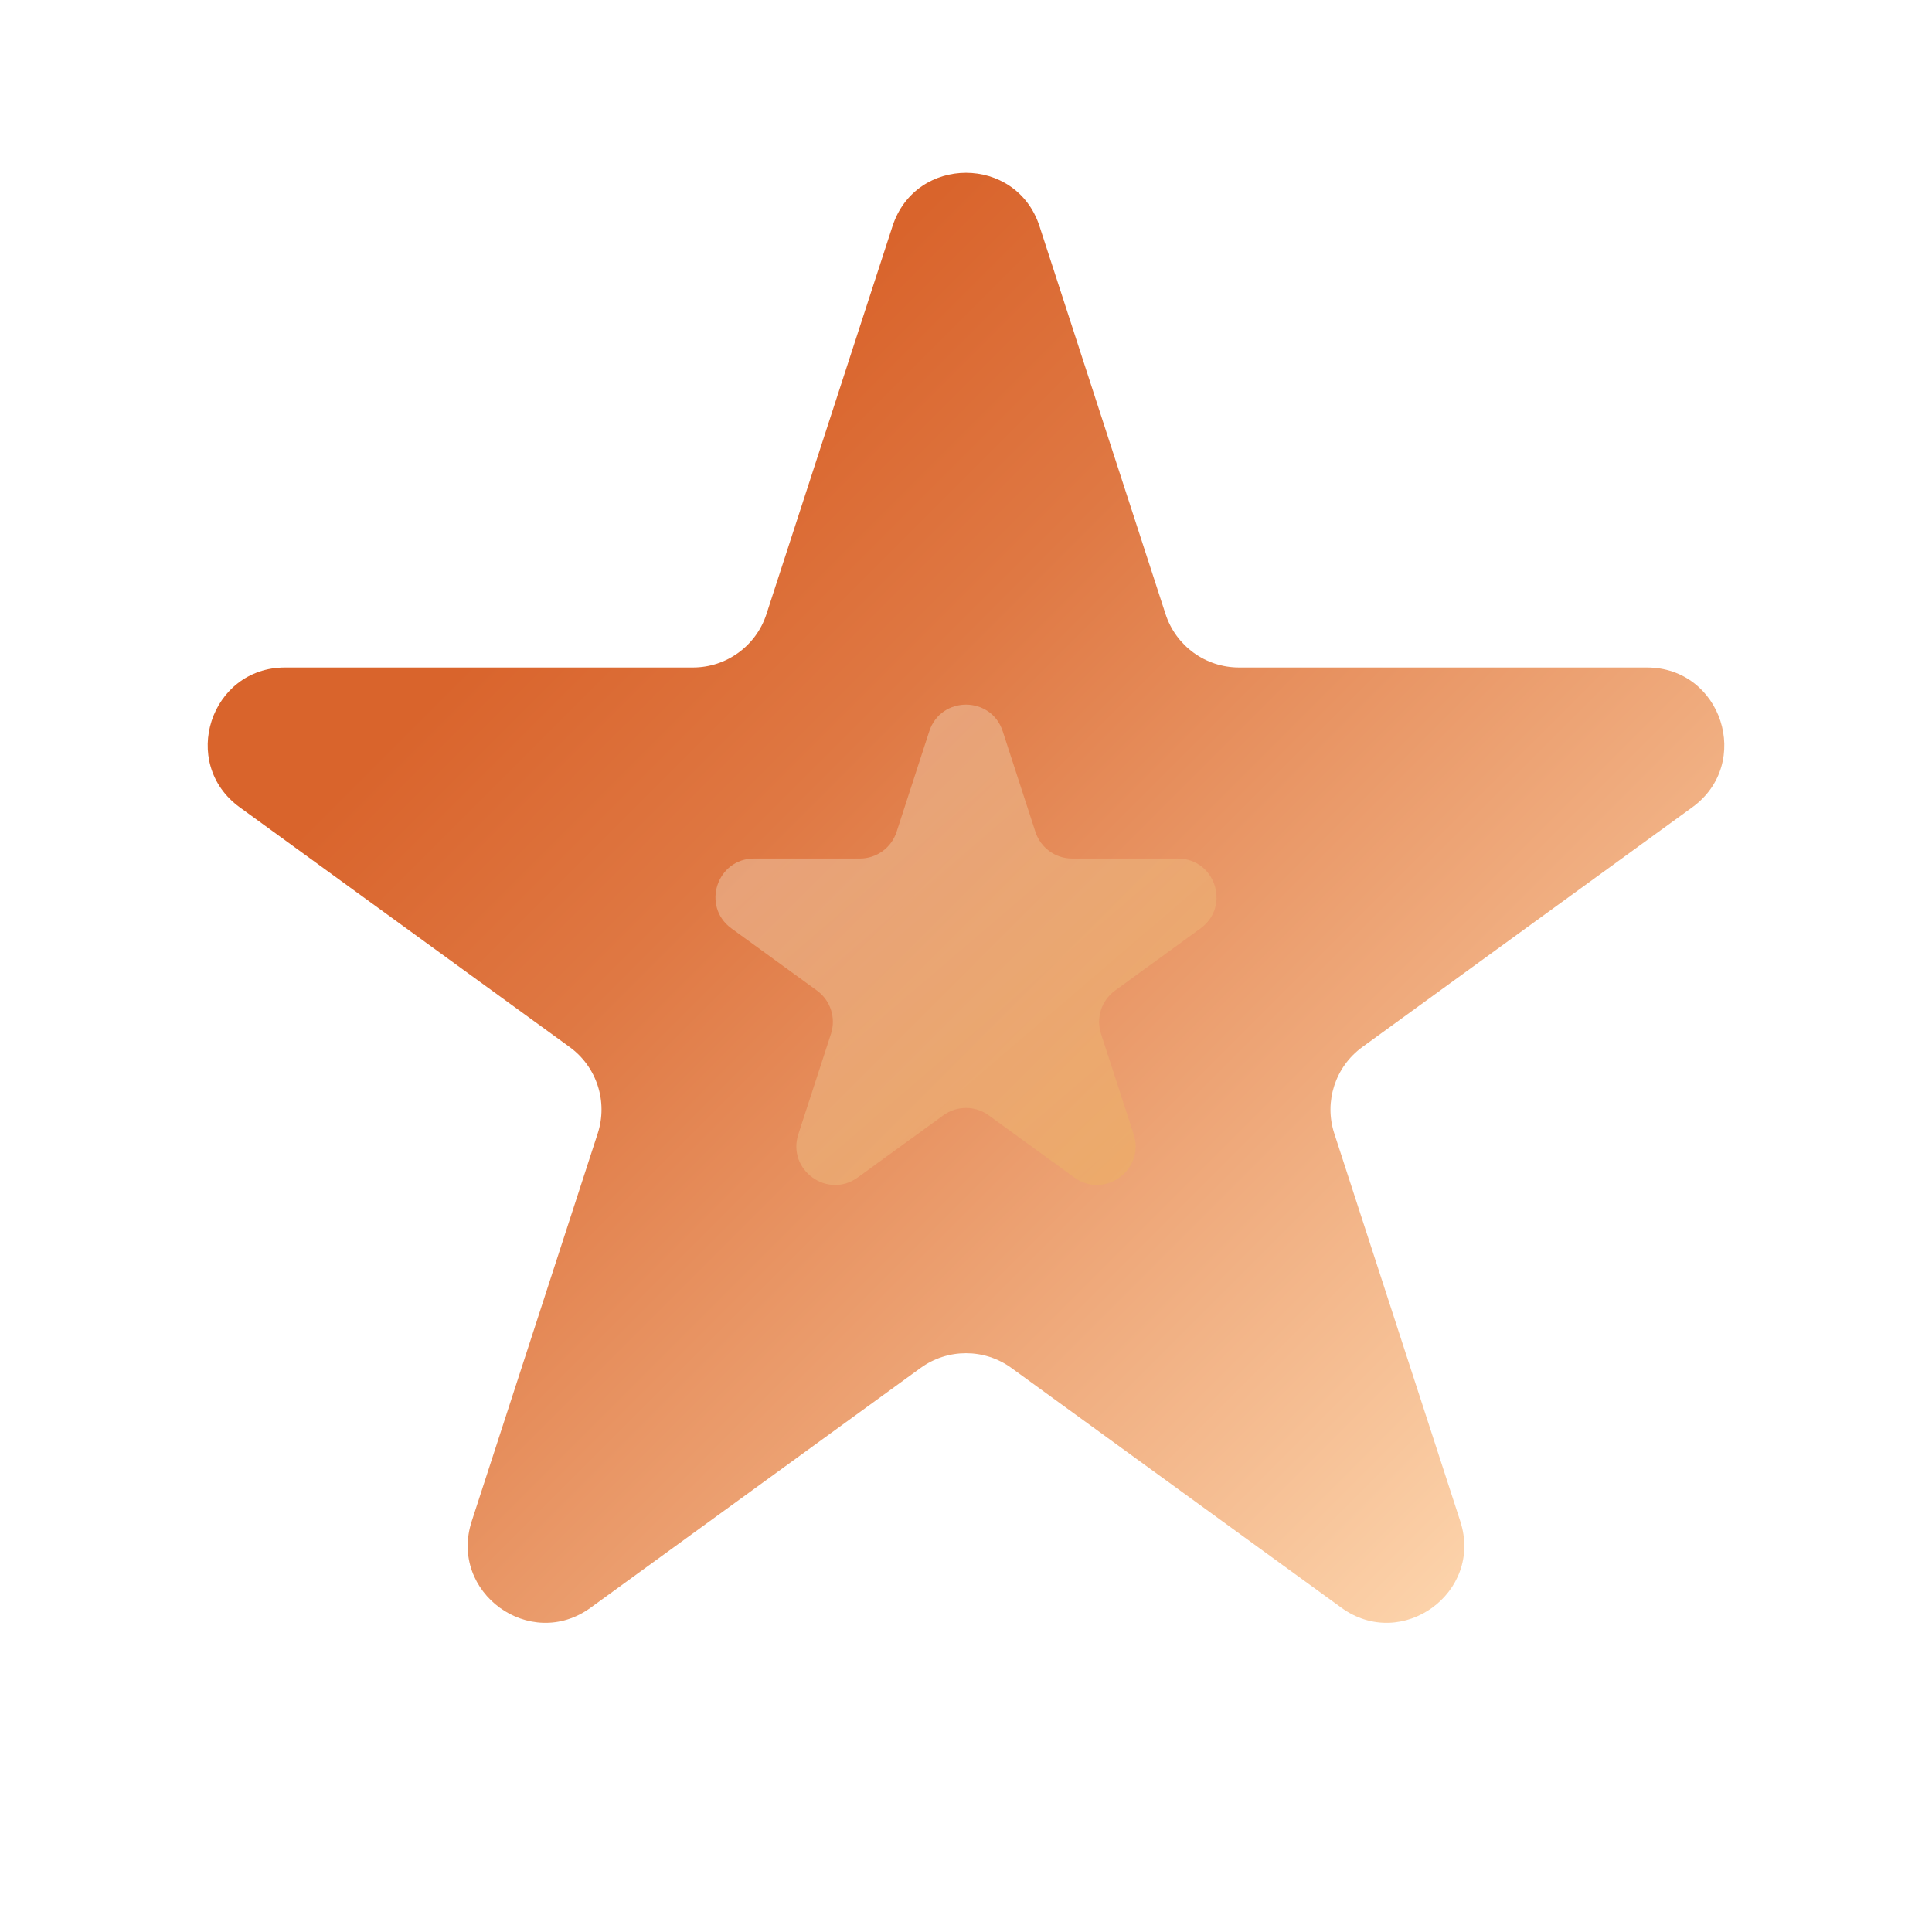
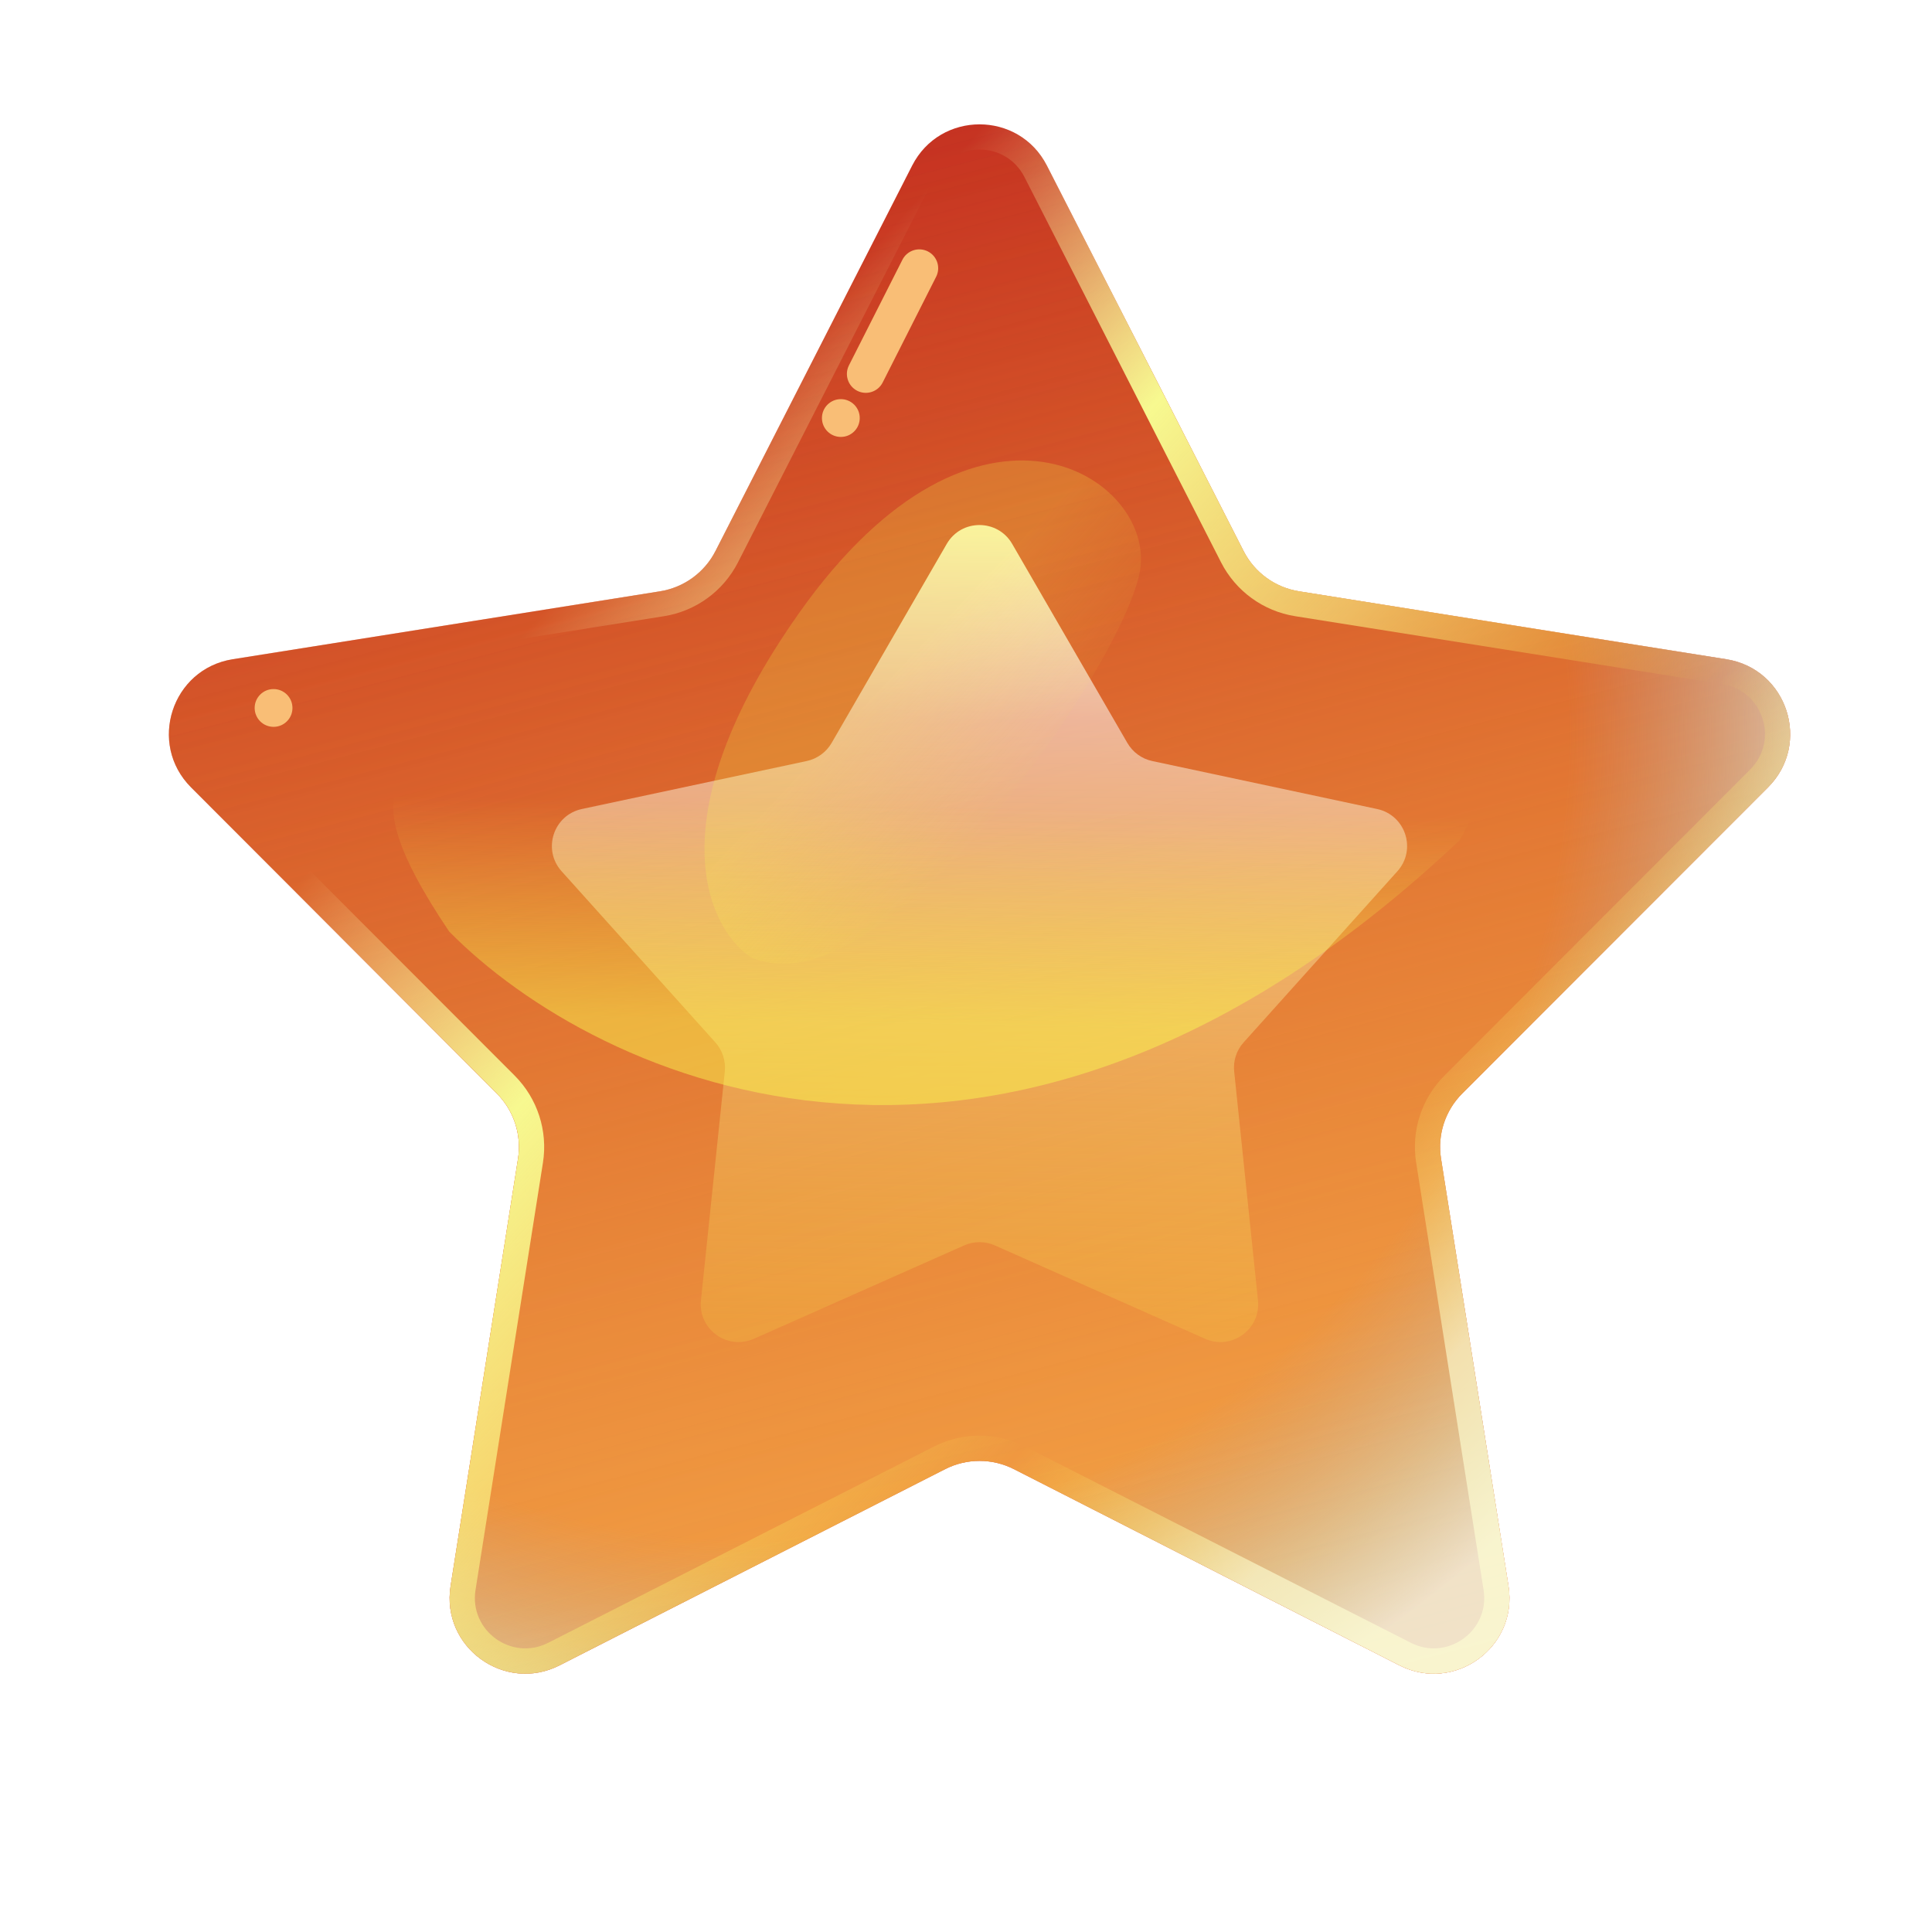
- <svg xmlns="http://www.w3.org/2000/svg" width="100" height="100" viewBox="0 0 100 100" fill="none">
-   <path d="M46.196 11.708C47.393 8.023 52.607 8.023 53.804 11.708L60.328 31.785C60.863 33.433 62.399 34.549 64.132 34.549H85.242C89.117 34.549 90.728 39.508 87.593 41.785L70.515 54.194C69.113 55.212 68.526 57.017 69.062 58.666L75.585 78.743C76.782 82.428 72.564 85.492 69.43 83.215L52.351 70.806C50.949 69.788 49.051 69.788 47.649 70.806L30.57 83.215C27.436 85.492 23.218 82.428 24.415 78.743L30.938 58.666C31.474 57.017 30.887 55.212 29.485 54.194L12.407 41.785C9.272 39.508 10.883 34.549 14.758 34.549H35.868C37.601 34.549 39.137 33.433 39.672 31.785L46.196 11.708Z" fill="url(#paint0_linear_283_462)" />
-   <path opacity="0.6" d="M48.098 37.854C48.697 36.011 51.303 36.011 51.902 37.854L53.592 43.056C53.86 43.88 54.628 44.438 55.494 44.438H60.964C62.901 44.438 63.707 46.917 62.139 48.056L57.715 51.27C57.014 51.78 56.72 52.682 56.988 53.507L58.678 58.708C59.277 60.551 57.168 62.083 55.6 60.944L51.176 57.73C50.475 57.22 49.525 57.22 48.824 57.73L44.4 60.944C42.832 62.083 40.723 60.551 41.322 58.708L43.012 53.507C43.28 52.682 42.986 51.78 42.285 51.27L37.861 48.056C36.293 46.917 37.099 44.438 39.036 44.438H44.506C45.372 44.438 46.14 43.88 46.408 43.056L48.098 37.854Z" fill="url(#paint1_linear_283_462)" />
+ <svg xmlns="http://www.w3.org/2000/svg" width="32" height="32" viewBox="0 0 32 32" fill="none">
+   <path d="M15.108 2.743C15.573 1.832 16.875 1.832 17.34 2.743L20.597 9.126C20.779 9.483 21.12 9.731 21.516 9.794L28.593 10.919C29.604 11.08 30.006 12.318 29.283 13.042L24.219 18.112C23.936 18.395 23.805 18.797 23.868 19.192L24.985 26.271C25.144 27.282 24.091 28.047 23.179 27.583L16.792 24.333C16.435 24.152 16.013 24.152 15.656 24.333L9.269 27.583C8.357 28.047 7.304 27.282 7.463 26.271L8.58 19.192C8.642 18.797 8.512 18.395 8.229 18.112L3.165 13.042C2.442 12.318 2.844 11.08 3.854 10.919L10.931 9.794C11.327 9.731 11.669 9.483 11.851 9.126L15.108 2.743Z" fill="#C22A20" />
+   <path d="M15.108 2.743C15.573 1.832 16.875 1.832 17.34 2.743L20.597 9.126C20.779 9.483 21.12 9.731 21.516 9.794L28.593 10.919C29.604 11.08 30.006 12.318 29.283 13.042L24.219 18.112C23.936 18.395 23.805 18.797 23.868 19.192L24.985 26.271C25.144 27.282 24.091 28.047 23.179 27.583L16.792 24.333C16.435 24.152 16.013 24.152 15.656 24.333L9.269 27.583C8.357 28.047 7.304 27.282 7.463 26.271L8.58 19.192C8.642 18.797 8.512 18.395 8.229 18.112L3.165 13.042C2.442 12.318 2.844 11.08 3.854 10.919L10.931 9.794C11.327 9.731 11.669 9.483 11.851 9.126L15.108 2.743Z" fill="url(#paint0_linear_229_52)" />
+   <path d="M15.108 2.742C15.573 1.831 16.875 1.831 17.34 2.742L20.597 9.125C20.779 9.482 21.121 9.73 21.517 9.793L28.594 10.918C29.604 11.079 30.006 12.317 29.284 13.041L24.219 18.111C23.936 18.395 23.806 18.796 23.868 19.192L24.985 26.27C25.145 27.281 24.091 28.046 23.179 27.582L16.792 24.333C16.435 24.151 16.013 24.151 15.656 24.333L9.269 27.582C8.357 28.046 7.304 27.281 7.464 26.27L8.58 19.192C8.643 18.796 8.512 18.395 8.229 18.111L3.165 13.041C2.442 12.317 2.844 11.079 3.855 10.918L10.932 9.793C11.328 9.73 11.669 9.482 11.851 9.125L15.108 2.742Z" fill="url(#paint1_linear_229_52)" />
+   <path d="M15.108 2.742C15.573 1.831 16.875 1.831 17.34 2.742L20.597 9.125C20.779 9.482 21.121 9.73 21.517 9.793L28.594 10.918C29.604 11.079 30.006 12.317 29.284 13.041L24.219 18.111C23.936 18.395 23.806 18.796 23.868 19.192L24.985 26.27C25.145 27.281 24.091 28.046 23.179 27.582L16.792 24.333C16.435 24.151 16.013 24.151 15.656 24.333L9.269 27.582C8.357 28.046 7.304 27.281 7.464 26.27L8.58 19.192C8.643 18.796 8.512 18.395 8.229 18.111L3.165 13.041C2.442 12.317 2.844 11.079 3.855 10.918L10.932 9.793C11.328 9.73 11.669 9.482 11.851 9.125L15.108 2.742Z" fill="url(#paint2_radial_229_52)" />
+   <path fill-rule="evenodd" clip-rule="evenodd" d="M20.225 9.315L16.968 2.932C16.658 2.325 15.79 2.325 15.48 2.932L12.223 9.315C11.98 9.791 11.525 10.122 10.998 10.206L3.92 11.331C3.247 11.438 2.979 12.264 3.461 12.746L8.525 17.816C8.902 18.194 9.076 18.73 8.993 19.257L7.876 26.336C7.77 27.009 8.472 27.519 9.08 27.21L15.467 23.961C15.943 23.718 16.506 23.718 16.982 23.961L23.369 27.21C23.977 27.519 24.679 27.009 24.573 26.336L23.456 19.257C23.372 18.73 23.546 18.194 23.924 17.816L28.988 12.746C29.47 12.264 29.202 11.438 28.528 11.331L21.451 10.206C20.924 10.122 20.468 9.791 20.225 9.315ZM17.34 2.742C16.875 1.831 15.573 1.831 15.108 2.742L11.851 9.125C11.669 9.482 11.328 9.73 10.932 9.793L3.855 10.918C2.844 11.079 2.442 12.317 3.165 13.041L8.229 18.111C8.512 18.395 8.643 18.796 8.58 19.192L7.464 26.27C7.304 27.281 8.357 28.046 9.269 27.582L15.656 24.333C16.013 24.151 16.435 24.151 16.792 24.333L23.179 27.582C24.091 28.046 25.145 27.281 24.985 26.27L23.868 19.192C23.806 18.796 23.936 18.395 24.219 18.111L29.284 13.041C30.006 12.317 29.604 11.079 28.594 10.918L21.517 9.793C21.121 9.73 20.779 9.482 20.597 9.125L17.34 2.742Z" fill="url(#paint3_linear_229_52)" />
+   <path d="M15.681 9.009C15.922 8.592 16.524 8.592 16.765 9.009L18.673 12.306C18.762 12.459 18.911 12.568 19.084 12.605L22.81 13.4C23.281 13.501 23.467 14.073 23.145 14.431L20.599 17.265C20.48 17.396 20.423 17.572 20.442 17.748L20.836 21.537C20.886 22.016 20.399 22.37 19.959 22.174L16.478 20.628C16.316 20.556 16.131 20.556 15.969 20.628L12.488 22.174C12.047 22.37 11.56 22.016 11.61 21.537L12.005 17.748C12.023 17.572 11.966 17.396 11.848 17.265L9.302 14.431C8.98 14.073 9.166 13.501 9.637 13.4L13.362 12.605C13.535 12.568 13.685 12.459 13.774 12.306L15.681 9.009Z" fill="url(#paint4_linear_229_52)" />
+   <path d="M24.176 13.917C16.619 21.059 9.869 17.9 7.439 15.428C3.742 9.934 11.854 14.329 19.042 12.406C24.792 10.868 24.861 12.773 24.176 13.917Z" fill="url(#paint5_linear_229_52)" />
+   <path fill-rule="evenodd" clip-rule="evenodd" d="M15.368 4.164C15.522 4.242 15.584 4.43 15.505 4.585L14.62 6.335C14.542 6.489 14.354 6.551 14.199 6.473C14.045 6.395 13.983 6.206 14.061 6.052L14.947 4.302C15.025 4.148 15.213 4.086 15.368 4.164Z" fill="#F9BE76" />
+   <path d="M4.531 12.039C4.704 12.039 4.844 11.899 4.844 11.726C4.844 11.553 4.704 11.413 4.531 11.413C4.358 11.413 4.218 11.553 4.218 11.726C4.218 11.899 4.358 12.039 4.531 12.039Z" fill="#F9BE76" />
+   <path d="M13.927 7.237C14.1 7.237 14.24 7.097 14.24 6.924C14.24 6.751 14.1 6.611 13.927 6.611C13.754 6.611 13.614 6.751 13.614 6.924C13.614 7.097 13.754 7.237 13.927 7.237Z" fill="#F9BE76" />
+   <path d="M13.233 10.157C10.857 13.522 11.706 15.354 12.427 15.85C14.618 16.839 18.611 11.004 18.881 9.459C19.151 7.915 16.202 5.951 13.233 10.157Z" fill="url(#paint6_linear_229_52)" fill-opacity="0.6" />
  <defs>
-     <linearGradient id="paint0_linear_283_462" x1="23" y1="35.5" x2="76.5" y2="89" gradientUnits="userSpaceOnUse">
-       <stop stop-color="#D9642C" />
-       <stop offset="0.224" stop-color="#DF7843" />
-       <stop offset="1" stop-color="#FFDCB5" />
+     <linearGradient id="paint0_linear_229_52" x1="16.224" y1="0.556" x2="23.219" y2="27.595" gradientUnits="userSpaceOnUse">
+       <stop stop-color="#FBA416" stop-opacity="0" />
+       <stop offset="1" stop-color="#FDBB4E" stop-opacity="0.63" />
    </linearGradient>
-     <linearGradient id="paint1_linear_283_462" x1="43.52" y1="41.18" x2="63.86" y2="64.94" gradientUnits="userSpaceOnUse">
-       <stop stop-color="#EDBC9A" />
-       <stop offset="1" stop-color="#ECAB55" />
+     <linearGradient id="paint1_linear_229_52" x1="16.224" y1="0.555" x2="23.219" y2="27.595" gradientUnits="userSpaceOnUse">
+       <stop stop-color="#FDBB4E" stop-opacity="0" />
+       <stop offset="1" stop-color="#FDBB4E" stop-opacity="0.63" />
+     </linearGradient>
+     <radialGradient id="paint2_radial_229_52" cx="0" cy="0" r="1" gradientUnits="userSpaceOnUse" gradientTransform="translate(12.5703 12.1438) rotate(52.6712) scale(18.2496)">
+       <stop offset="0.739" stop-color="#9CB6DD" stop-opacity="0" />
+       <stop offset="0.898" stop-color="#C6F1FF" stop-opacity="0.37" />
+       <stop offset="1" stop-color="#EFFBFF" stop-opacity="0.7" />
+     </radialGradient>
+     <linearGradient id="paint3_linear_229_52" x1="24.994" y1="21.435" x2="10.587" y2="8.385" gradientUnits="userSpaceOnUse">
+       <stop stop-color="#FEFFD3" stop-opacity="0.63" />
+       <stop offset="0.219" stop-color="#FAFD4E" stop-opacity="0" />
+       <stop offset="0.491" stop-color="#FDFF8B" stop-opacity="0.56" />
+       <stop offset="0.733" stop-color="#F7F990" />
+       <stop offset="1" stop-color="#FEFFB7" stop-opacity="0" />
+     </linearGradient>
+     <linearGradient id="paint4_linear_229_52" x1="16.223" y1="8.072" x2="16.015" y2="21.957" gradientUnits="userSpaceOnUse">
+       <stop stop-color="#FEFFB0" />
+       <stop offset="0.277" stop-color="white" stop-opacity="0.51" />
+       <stop offset="1" stop-color="#FAFD4E" stop-opacity="0.15" />
+     </linearGradient>
+     <linearGradient id="paint5_linear_229_52" x1="15.551" y1="13.368" x2="15.447" y2="18.302" gradientUnits="userSpaceOnUse">
+       <stop stop-color="#FAFD4E" stop-opacity="0" />
+       <stop offset="0.732" stop-color="#FAFD4E" stop-opacity="0.46" />
+     </linearGradient>
+     <linearGradient id="paint6_linear_229_52" x1="14.167" y1="10.607" x2="16.94" y2="13.225" gradientUnits="userSpaceOnUse">
+       <stop offset="0.224" stop-color="#FAFD4E" stop-opacity="0.35" />
+       <stop offset="1" stop-color="#FAFD4E" stop-opacity="0" />
    </linearGradient>
  </defs>
</svg>
